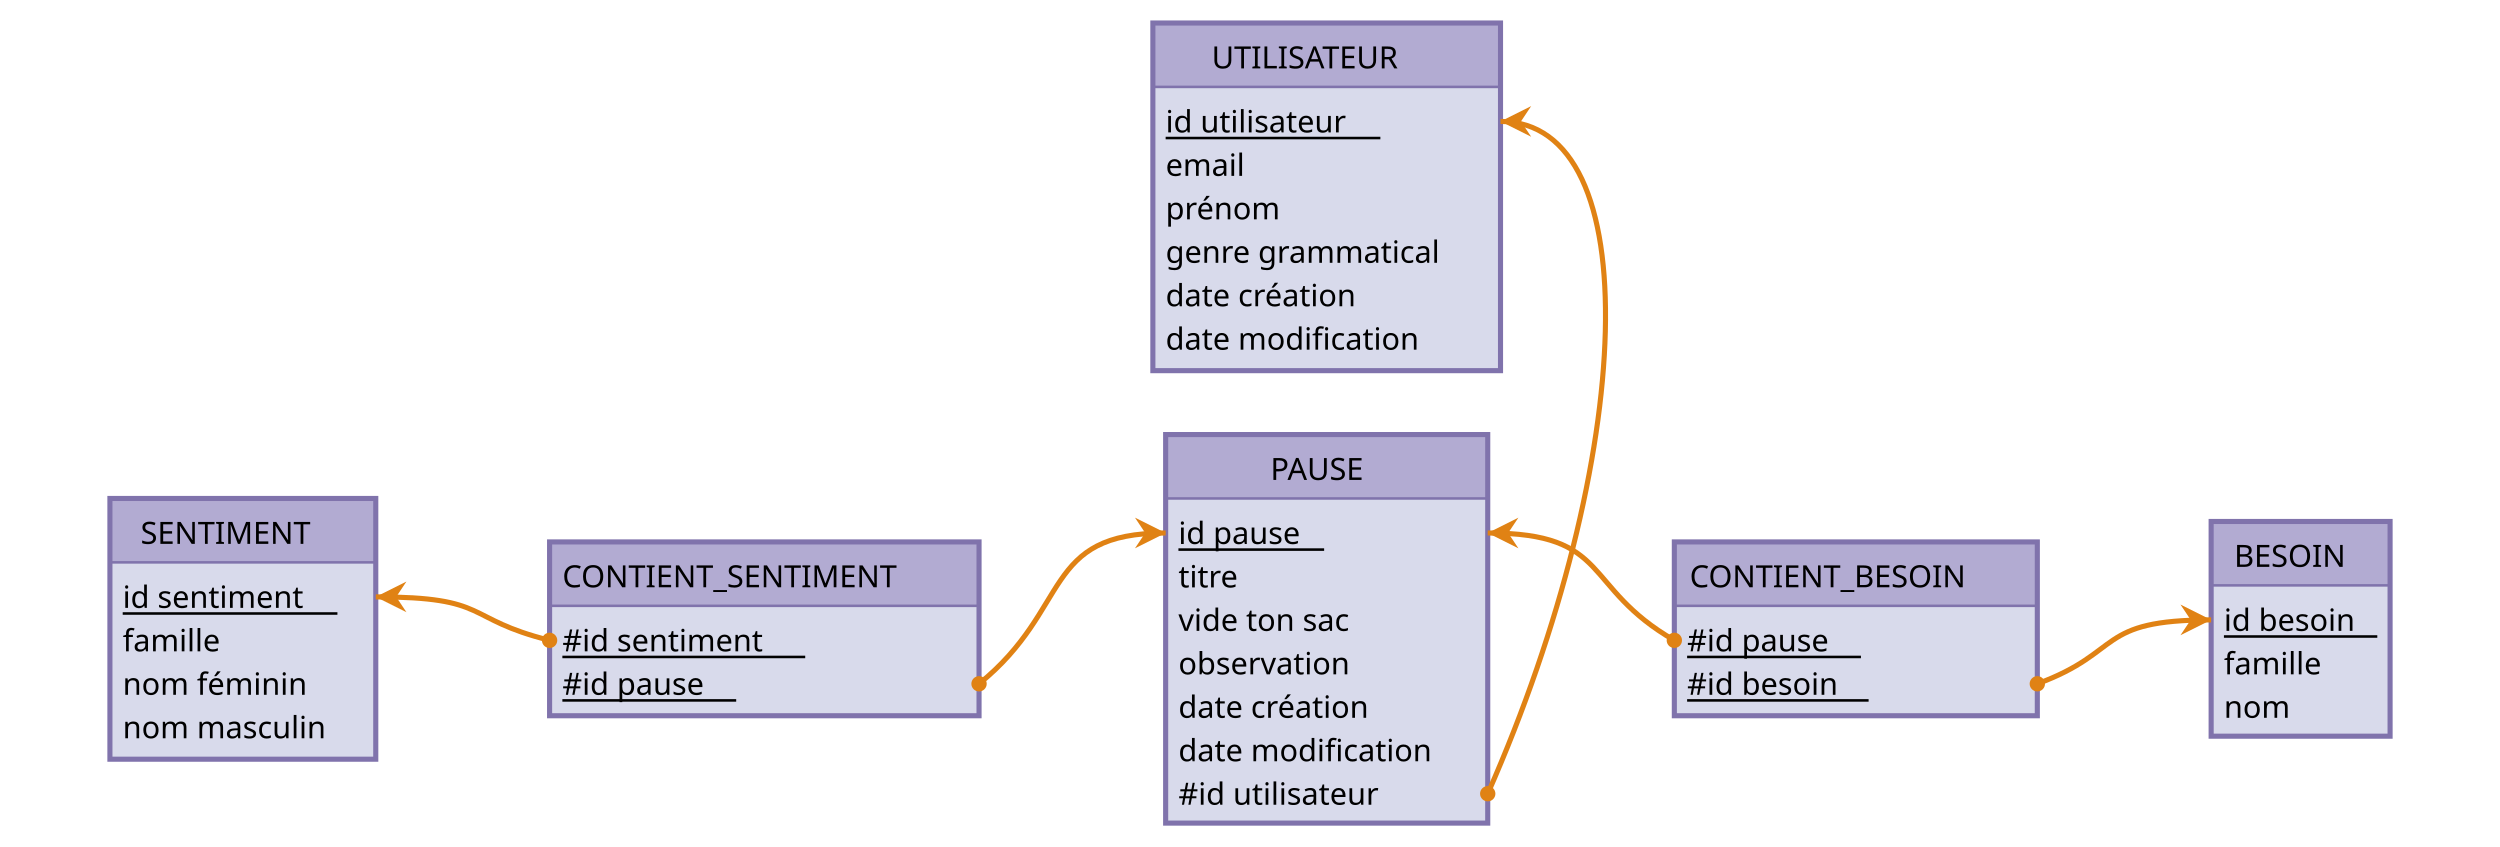
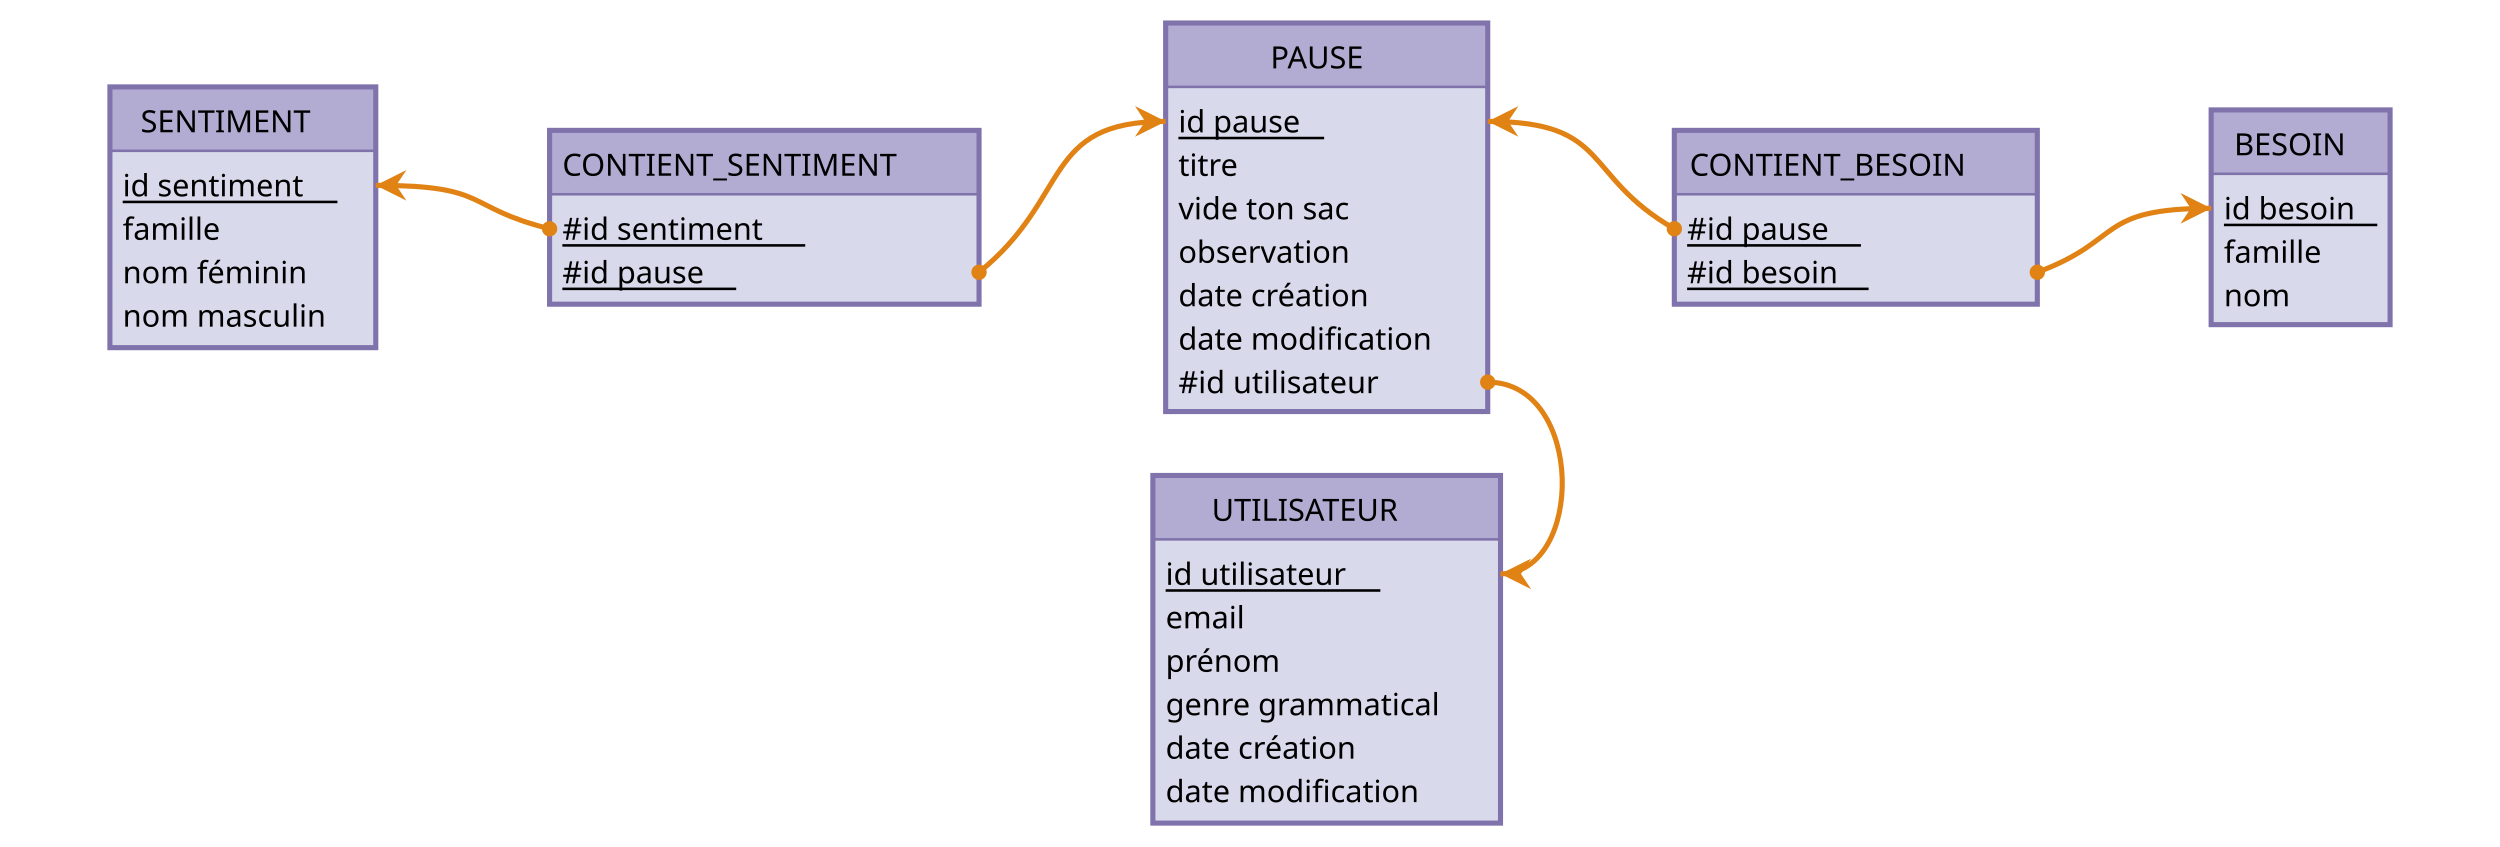
<svg xmlns="http://www.w3.org/2000/svg" width="978" height="331" viewBox="0 0 978 331">
-   <g>
+   <g transform="translate(0 177)">
    <g>
      <rect x="451" y="9" width="136" height="25" fill="#b2abd2" stroke="none" stroke-width="0" opacity="1" />
      <rect x="451" y="34" width="136" height="111" fill="#d8daeb" stroke="none" stroke-width="0" opacity="1" />
      <rect x="451" y="9" width="136" height="136" fill="none" stroke="#8073ac" stroke-width="2" opacity="1" />
      <line x1="451" y1="34" x2="587" y2="34" stroke="#8073ac" stroke-width="1" />
    </g>
    <text x="474" y="26.75" fill="#000000" font-family="Verdana" font-size="12">UTILISATEUR</text>
    <text x="456" y="51.8" fill="#000000" font-family="Verdana" font-size="12">id utilisateur</text>
    <line x1="456" y1="54" x2="540" y2="54" stroke="#000000" stroke-width="1" />
    <text x="456" y="68.8" fill="#000000" font-family="Verdana" font-size="12">email</text>
    <text x="456" y="85.8" fill="#000000" font-family="Verdana" font-size="12">prénom</text>
    <text x="456" y="102.8" fill="#000000" font-family="Verdana" font-size="12">genre grammatical</text>
    <text x="456" y="119.8" fill="#000000" font-family="Verdana" font-size="12">date création</text>
    <text x="456" y="136.8" fill="#000000" font-family="Verdana" font-size="12">date modification</text>
  </g>
-   <g>
+   <g transform="translate(0 -161)">
    <g>
      <rect x="43" y="195" width="104" height="25" fill="#b2abd2" stroke="none" stroke-width="0" opacity="1" />
      <rect x="43" y="220" width="104" height="77" fill="#d8daeb" stroke="none" stroke-width="0" opacity="1" />
      <rect x="43" y="195" width="104" height="102" fill="none" stroke="#8073ac" stroke-width="2" opacity="1" />
      <line x1="43" y1="220" x2="147" y2="220" stroke="#8073ac" stroke-width="1" />
    </g>
    <text x="55" y="212.75" fill="#000000" font-family="Verdana" font-size="12">SENTIMENT</text>
    <text x="48" y="237.8" fill="#000000" font-family="Verdana" font-size="12">id sentiment</text>
    <line x1="48" y1="240" x2="132" y2="240" stroke="#000000" stroke-width="1" />
    <text x="48" y="254.8" fill="#000000" font-family="Verdana" font-size="12">famille</text>
    <text x="48" y="271.8" fill="#000000" font-family="Verdana" font-size="12">nom féminin</text>
    <text x="48" y="288.8" fill="#000000" font-family="Verdana" font-size="12">nom masculin</text>
  </g>
-   <g>
+   <g transform="translate(0 -161)">
    <g>
      <rect x="215" y="212" width="168" height="25" fill="#b2abd2" stroke="none" stroke-width="0" opacity="1" />
      <rect x="215" y="237" width="168" height="43" fill="#d8daeb" stroke="none" stroke-width="0" opacity="1" />
      <rect x="215" y="212" width="168" height="68" fill="none" stroke="#8073ac" stroke-width="2" opacity="1" />
      <line x1="215" y1="237" x2="383" y2="237" stroke="#8073ac" stroke-width="1" />
    </g>
    <text x="220" y="229.75" fill="#000000" font-family="Verdana" font-size="12">CONTIENT_SENTIMENT</text>
    <text x="220" y="254.8" fill="#000000" font-family="Verdana" font-size="12">#id sentiment</text>
    <line x1="220" y1="257" x2="315" y2="257" stroke="#000000" stroke-width="1" />
    <text x="220" y="271.8" fill="#000000" font-family="Verdana" font-size="12">#id pause</text>
    <line x1="220" y1="274" x2="288" y2="274" stroke="#000000" stroke-width="1" />
  </g>
-   <g>
+   <g transform="translate(0 -161)">
    <g>
      <rect x="456" y="170" width="126" height="25" fill="#b2abd2" stroke="none" stroke-width="0" opacity="1" />
      <rect x="456" y="195" width="126" height="127" fill="#d8daeb" stroke="none" stroke-width="0" opacity="1" />
      <rect x="456" y="170" width="126" height="152" fill="none" stroke="#8073ac" stroke-width="2" opacity="1" />
      <line x1="456" y1="195" x2="582" y2="195" stroke="#8073ac" stroke-width="1" />
    </g>
    <text x="497" y="187.75" fill="#000000" font-family="Verdana" font-size="12">PAUSE</text>
    <text x="461" y="212.8" fill="#000000" font-family="Verdana" font-size="12">id pause</text>
    <line x1="461" y1="215" x2="518" y2="215" stroke="#000000" stroke-width="1" />
    <text x="461" y="229.8" fill="#000000" font-family="Verdana" font-size="12">titre</text>
    <text x="461" y="246.8" fill="#000000" font-family="Verdana" font-size="12">vide ton sac</text>
    <text x="461" y="263.8" fill="#000000" font-family="Verdana" font-size="12">observation</text>
    <text x="461" y="280.8" fill="#000000" font-family="Verdana" font-size="12">date création</text>
    <text x="461" y="297.8" fill="#000000" font-family="Verdana" font-size="12">date modification</text>
    <text x="461" y="314.8" fill="#000000" font-family="Verdana" font-size="12">#id utilisateur</text>
  </g>
-   <g>
+   <g transform="translate(0 -161)">
    <g>
      <rect x="655" y="212" width="142" height="25" fill="#b2abd2" stroke="none" stroke-width="0" opacity="1" />
      <rect x="655" y="237" width="142" height="43" fill="#d8daeb" stroke="none" stroke-width="0" opacity="1" />
      <rect x="655" y="212" width="142" height="68" fill="none" stroke="#8073ac" stroke-width="2" opacity="1" />
      <line x1="655" y1="237" x2="797" y2="237" stroke="#8073ac" stroke-width="1" />
    </g>
    <text x="661" y="229.75" fill="#000000" font-family="Verdana" font-size="12">CONTIENT_BESOIN</text>
    <text x="660" y="254.8" fill="#000000" font-family="Verdana" font-size="12">#id pause</text>
    <line x1="660" y1="257" x2="728" y2="257" stroke="#000000" stroke-width="1" />
    <text x="660" y="271.8" fill="#000000" font-family="Verdana" font-size="12">#id besoin</text>
    <line x1="660" y1="274" x2="731" y2="274" stroke="#000000" stroke-width="1" />
  </g>
-   <g>
+   <g transform="translate(0 -161)">
    <g>
      <rect x="865" y="204" width="70" height="25" fill="#b2abd2" stroke="none" stroke-width="0" opacity="1" />
      <rect x="865" y="229" width="70" height="59" fill="#d8daeb" stroke="none" stroke-width="0" opacity="1" />
      <rect x="865" y="204" width="70" height="84" fill="none" stroke="#8073ac" stroke-width="2" opacity="1" />
      <line x1="865" y1="229" x2="935" y2="229" stroke="#8073ac" stroke-width="1" />
    </g>
    <text x="874" y="221.75" fill="#000000" font-family="Verdana" font-size="12">BESOIN</text>
    <text x="870" y="246.8" fill="#000000" font-family="Verdana" font-size="12">id besoin</text>
    <line x1="870" y1="249" x2="930" y2="249" stroke="#000000" stroke-width="1" />
    <text x="870" y="263.8" fill="#000000" font-family="Verdana" font-size="12">famille</text>
    <text x="870" y="280.8" fill="#000000" font-family="Verdana" font-size="12">nom</text>
  </g>
-   <path d="M215 250.5 C181 242 192.33 233.5 147 233.5" fill="none" stroke="#e08214" stroke-width="2" />
-   <polygon points="147 233.5 159 227.5 155 233.5 159 239.5" fill="#e08214" stroke-width="0" />
-   <circle cx="215" cy="250.5" r="2" stroke="#e08214" stroke-width="2" fill="#e08214" />
-   <path d="M383 267.5 C419.5 238 407.33 208.5 456 208.5" fill="none" stroke="#e08214" stroke-width="2" />
-   <polygon points="456 208.5 444 214.5 448 208.5 444 202.5" fill="#e08214" stroke-width="0" />
-   <circle cx="383" cy="267.5" r="2" stroke="#e08214" stroke-width="2" fill="#e08214" />
-   <path d="M582 310.5 C640 179 645 47.5 587 47.5" fill="none" stroke="#e08214" stroke-width="2" />
-   <polygon points="587 47.5 599 41.5 595 47.5 599 53.5" fill="#e08214" stroke-width="0" />
-   <circle cx="582" cy="310.5" r="2" stroke="#e08214" stroke-width="2" fill="#e08214" />
-   <path d="M655 250.5 C618.5 229.5 630.67 208.5 582 208.5" fill="none" stroke="#e08214" stroke-width="2" />
-   <polygon points="582 208.5 594 202.5 590 208.5 594 214.5" fill="#e08214" stroke-width="0" />
-   <circle cx="655" cy="250.5" r="2" stroke="#e08214" stroke-width="2" fill="#e08214" />
-   <path d="M797 267.5 C831 255 819.67 242.5 865 242.5" fill="none" stroke="#e08214" stroke-width="2" />
-   <polygon points="865 242.5 853 248.5 857 242.5 853 236.5" fill="#e08214" stroke-width="0" />
-   <circle cx="797" cy="267.5" r="2" stroke="#e08214" stroke-width="2" fill="#e08214" />
+   <g transform="translate(0 -161)">
+     <path d="M215 250.5 C181 242 192.33 233.5 147 233.5" fill="none" stroke="#e08214" stroke-width="2" />
+     <polygon points="147 233.5 159 227.5 155 233.5 159 239.5" fill="#e08214" stroke-width="0" />
+     <circle cx="215" cy="250.5" r="2" stroke="#e08214" stroke-width="2" fill="#e08214" />
+   </g>
+   <g transform="translate(0 -161)">
+     <path d="M383 267.5 C419.5 238 407.33 208.5 456 208.5" fill="none" stroke="#e08214" stroke-width="2" />
+     <polygon points="456 208.5 444 214.5 448 208.5 444 202.5" fill="#e08214" stroke-width="0" />
+     <circle cx="383" cy="267.5" r="2" stroke="#e08214" stroke-width="2" fill="#e08214" />
+   </g>
+   <path d="M582 149.5 C620 149.5 620 224.5 587 224.5" fill="none" stroke="#e08214" stroke-width="2" />
+   <polygon points="587 224.5 599 218.5 595 224.5 599 230.5" fill="#e08214" stroke-width="0" />
+   <circle cx="582" cy="149.5" r="2" stroke="#e08214" stroke-width="2" fill="#e08214" />
+   <g transform="translate(0 -161)">
+     <path d="M655 250.5 C618.5 229.5 630.67 208.5 582 208.5" fill="none" stroke="#e08214" stroke-width="2" />
+     <polygon points="582 208.5 594 202.5 590 208.5 594 214.5" fill="#e08214" stroke-width="0" />
+     <circle cx="655" cy="250.5" r="2" stroke="#e08214" stroke-width="2" fill="#e08214" />
+   </g>
+   <g transform="translate(0 -161)">
+     <path d="M797 267.5 C831 255 819.67 242.5 865 242.5" fill="none" stroke="#e08214" stroke-width="2" />
+     <polygon points="865 242.5 853 248.5 857 242.5 853 236.5" fill="#e08214" stroke-width="0" />
+     <circle cx="797" cy="267.5" r="2" stroke="#e08214" stroke-width="2" fill="#e08214" />
+   </g>
</svg>
